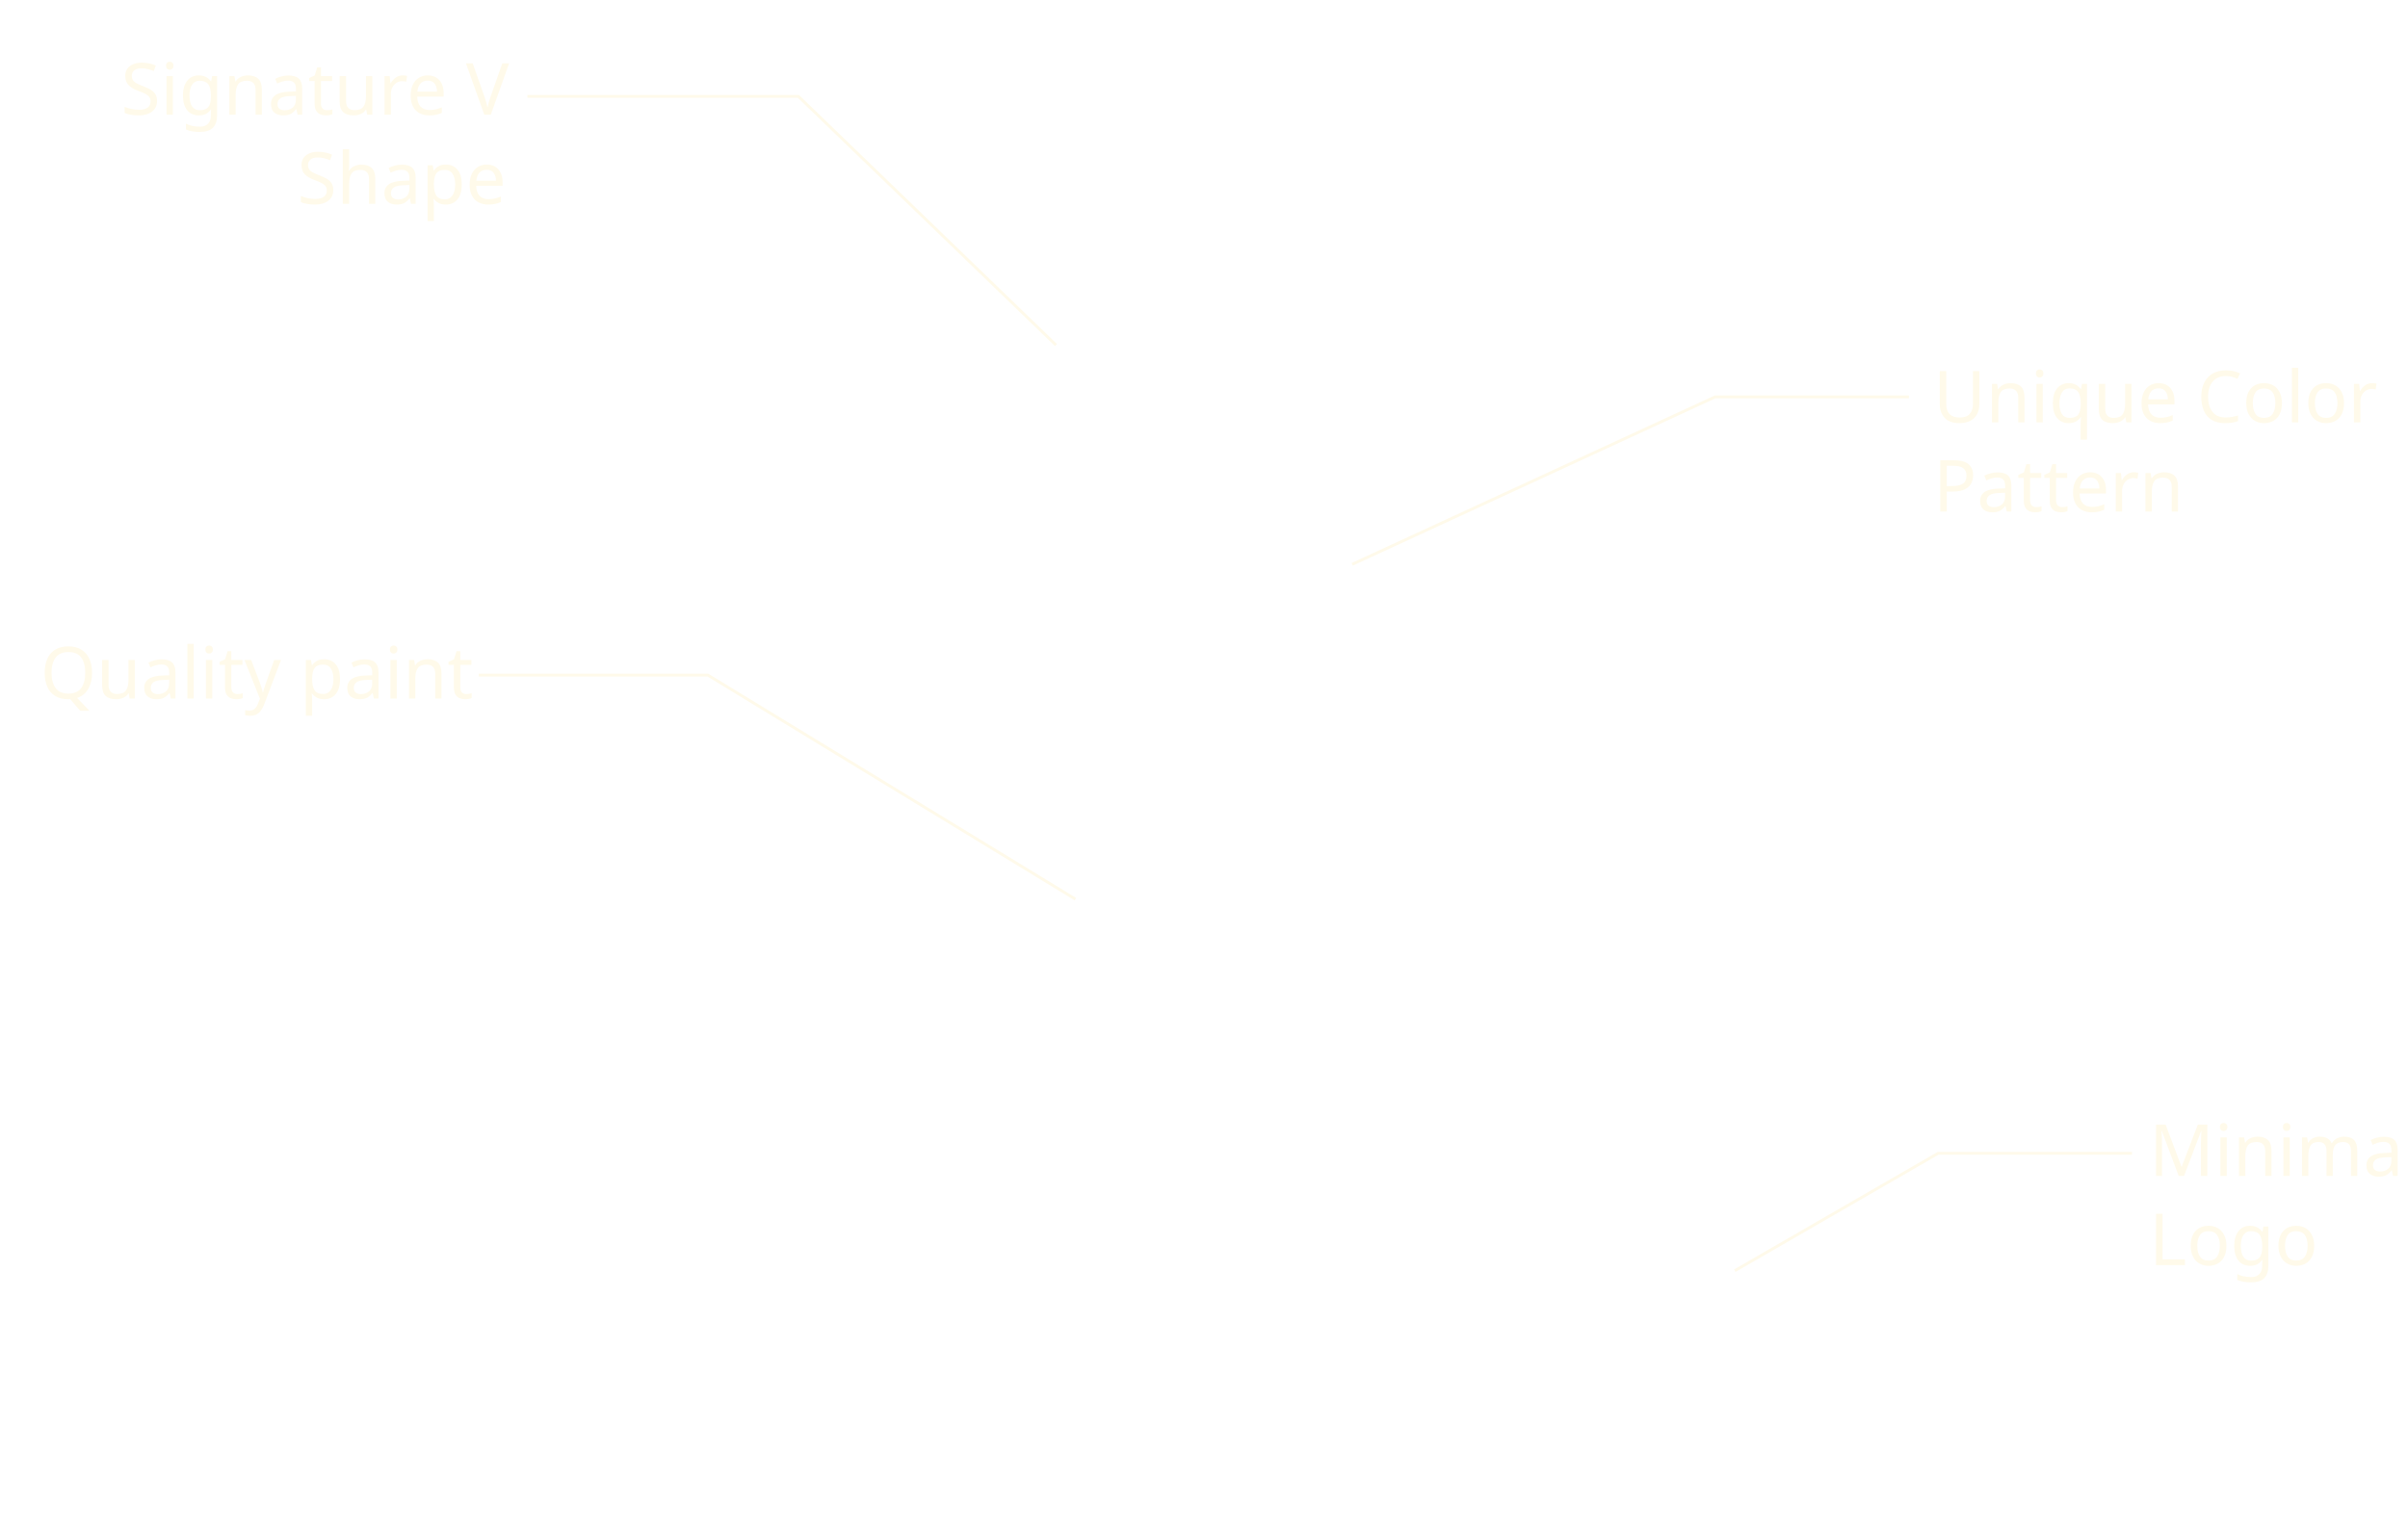
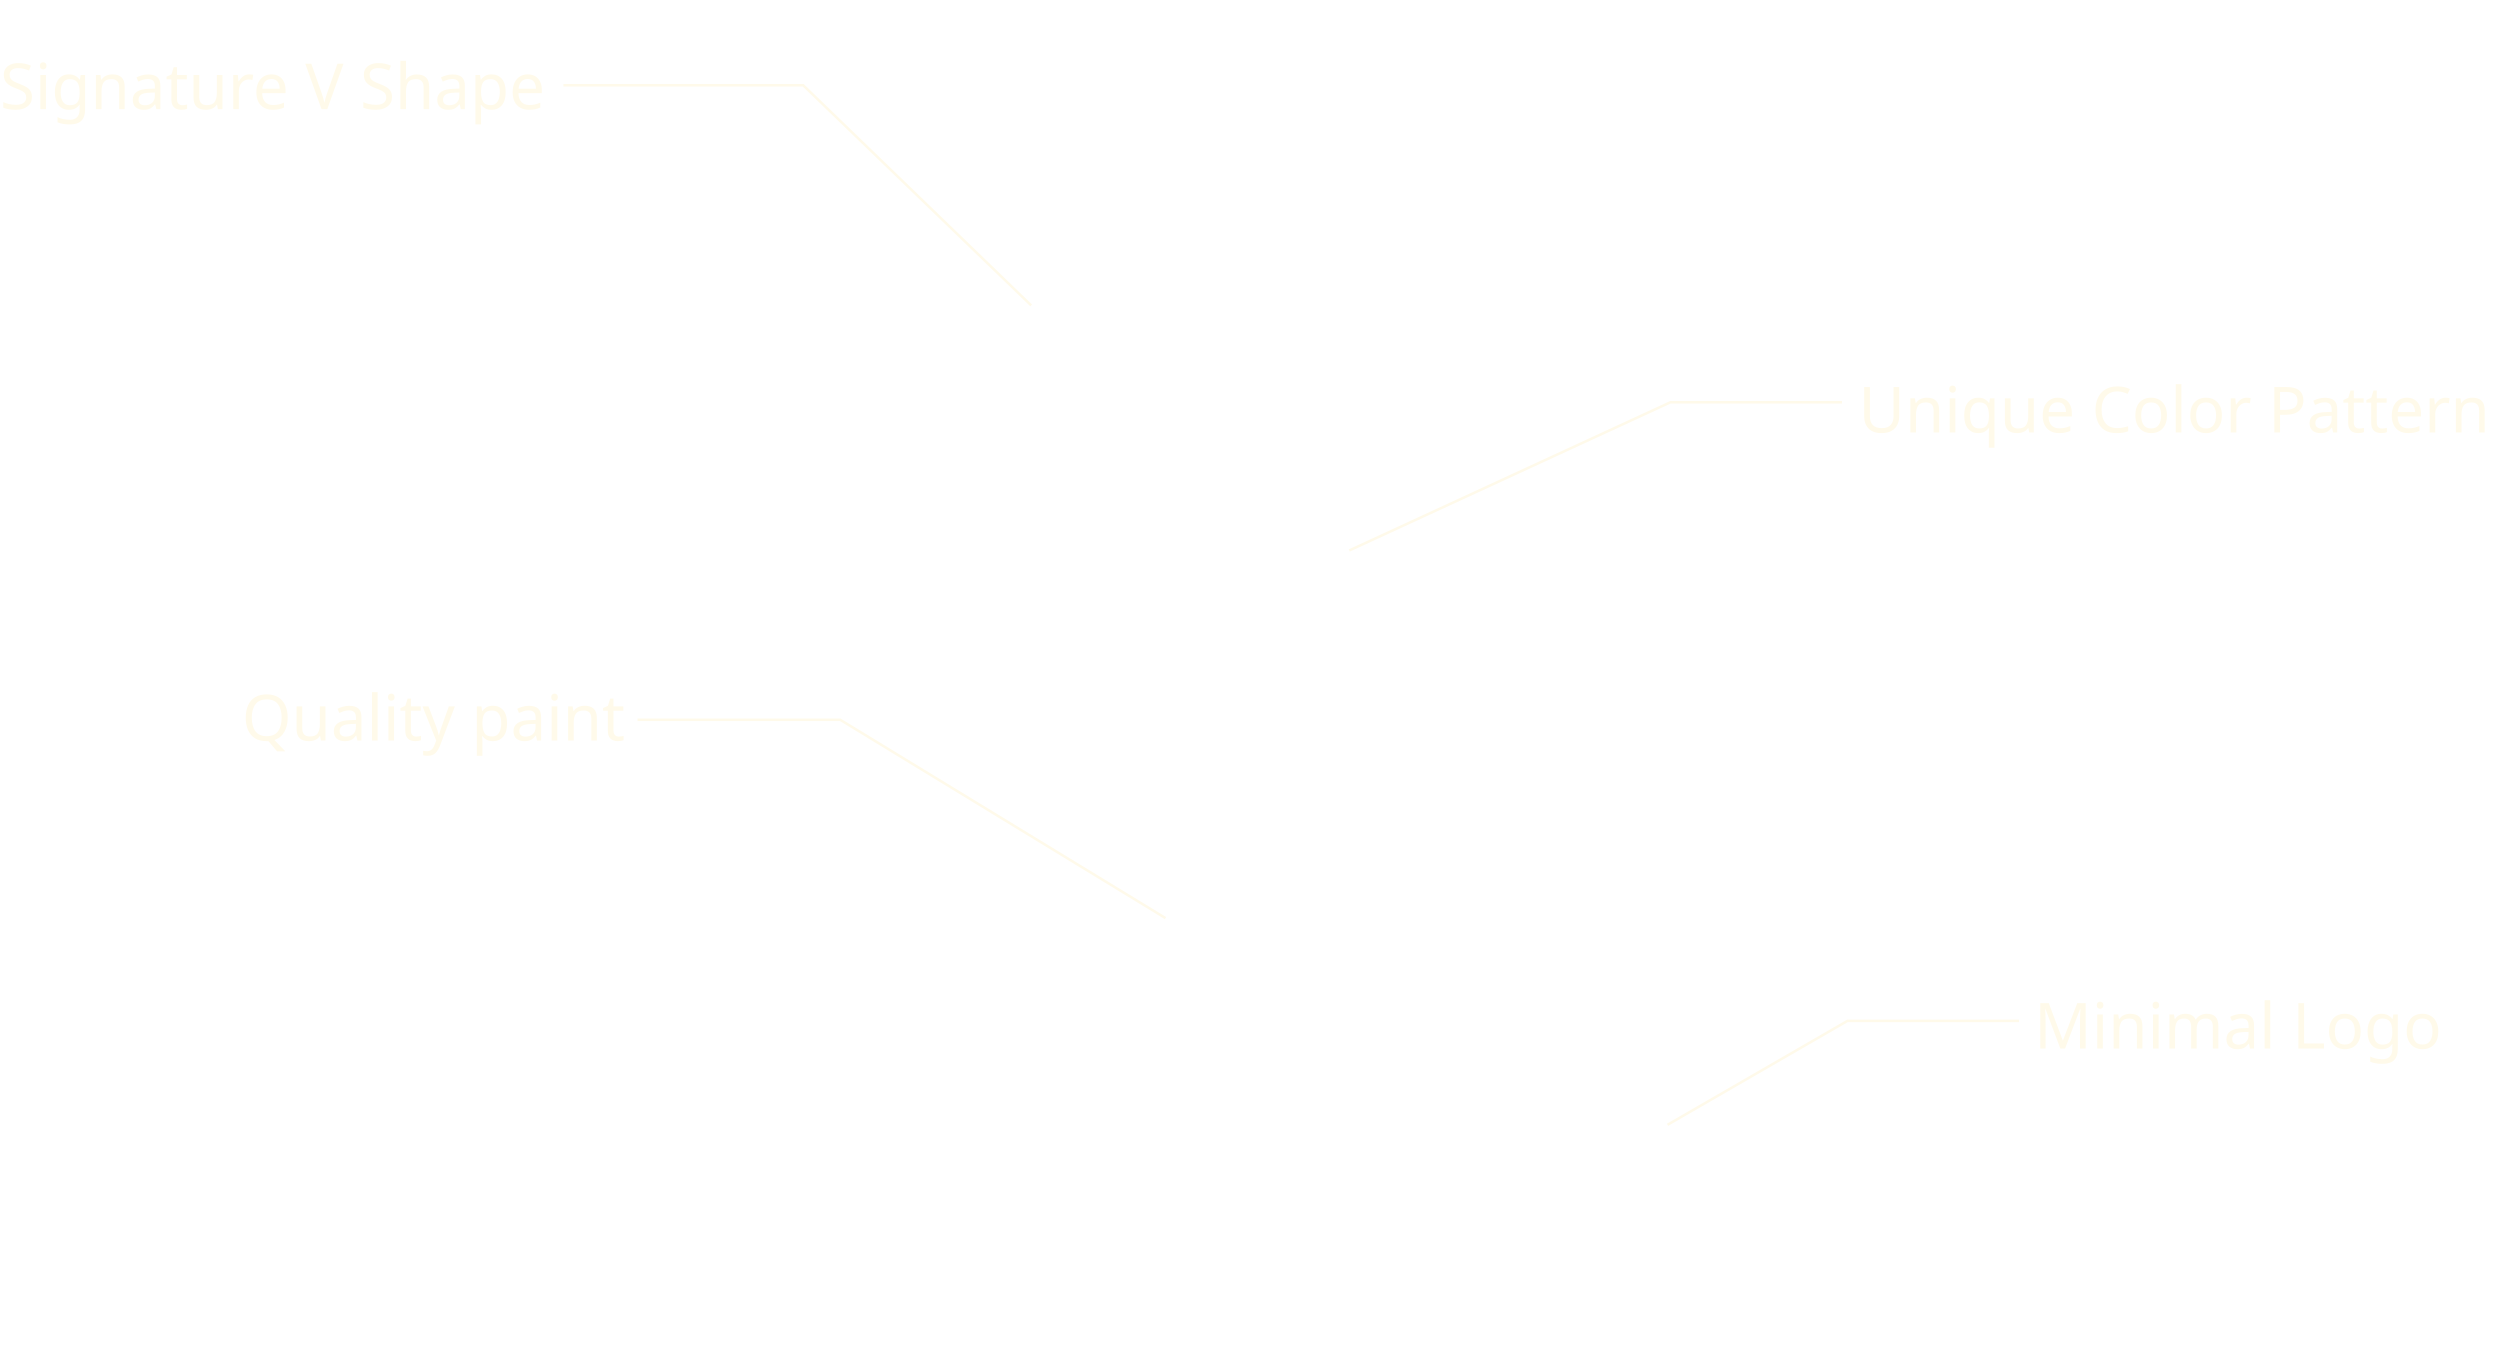
- <svg xmlns="http://www.w3.org/2000/svg" width="837" height="532" viewBox="0 0 837 532" fill="none">
+ <svg xmlns="http://www.w3.org/2000/svg" xmlns:xlink="http://www.w3.org/1999/xlink" width="982" height="532" viewBox="0 0 982 532" fill="none">
  <g id="Design">
+     <rect id="MoonShirt" x="276" y="18" width="429" height="514" fill="url(#pattern0)" />
    <g id="Pattern">
-       <text id="text5604" fill="#FFFAEA" style="white-space: pre" font-family="Quicksand" font-size="25" letter-spacing="0em">
-         <tspan x="672" y="146.875">Unique Color </tspan>
-         <tspan x="672" y="177.875">Pattern</tspan>
+       <text id="text5604" fill="#FFFAEA" xml:space="preserve" style="white-space: pre" font-family="Quicksand" font-size="25" letter-spacing="0em">
+         <tspan x="730" y="169.875">Unique Color Pattern</tspan>
      </text>
-       <path id="path5147-0" d="M663.537 138H596.153L470 196.221" stroke="#FFFAEA" stroke-width="0.989" />
+       <path id="path5147-0" d="M723.537 158H656.153L530 216.221" stroke="#FFFAEA" stroke-width="0.989" />
    </g>
    <g id="Paint">
-       <text id="text5604_2" fill="#FFFAEA" style="white-space: pre" font-family="Quicksand" font-size="25" letter-spacing="0em">
-         <tspan x="14.002" y="242.875">Quality paint</tspan>
+       <text id="text5604_2" fill="#FFFAEA" xml:space="preserve" style="white-space: pre" font-family="Quicksand" font-size="25" letter-spacing="0em">
+         <tspan x="95" y="290.875">Quality paint</tspan>
      </text>
-       <path id="path5147-0_2" d="M166.417 234.746H246.057L373.806 312.638" stroke="#FFFAEA" stroke-width="0.989" />
+       <path id="path5147-0_2" d="M250.417 282.746H330.057L457.806 360.638" stroke="#FFFAEA" stroke-width="0.989" />
    </g>
    <g id="SignatureV">
-       <text id="text5608" fill="#FFFAEA" style="white-space: pre" font-family="Quicksand" font-size="25" letter-spacing="0em">
-         <tspan x="42.04" y="39.875">Signature V </tspan>
-         <tspan x="103.295" y="70.875">Shape</tspan>
+       <text id="text5608" fill="#FFFAEA" xml:space="preserve" style="white-space: pre" font-family="Quicksand" font-size="25" letter-spacing="0em">
+         <tspan x="0" y="42.875">Signature V Shape</tspan>
      </text>
-       <path id="path5627" d="M183.317 33.5H277.5L367.048 119.968" stroke="#FFFAEA" stroke-width="0.989" />
+       <path id="path5627" d="M221.317 33.5H315.5L405.048 119.968" stroke="#FFFAEA" stroke-width="0.989" />
    </g>
    <g id="Logo">
-       <path id="path5627_2" d="M741.057 401H673.674L603 441.82" stroke="#FFFAEA" stroke-width="0.989" />
-       <text id="text5604_3" fill="#FFFAEA" style="white-space: pre" font-family="Quicksand" font-size="25" letter-spacing="0em">
-         <tspan x="747" y="408.875">Minimal</tspan>
-         <tspan x="747" y="439.875">Logo</tspan>
+       <text id="text5604_3" fill="#FFFAEA" xml:space="preserve" style="white-space: pre" font-family="Quicksand" font-size="25" letter-spacing="0em">
+         <tspan x="799" y="411.875">Minimal Logo</tspan>
      </text>
+       <path id="path5627_2" d="M793.057 401H725.674L655 441.82" stroke="#FFFAEA" stroke-width="0.989" />
    </g>
  </g>
+   <defs>
+     <pattern id="pattern0" patternContentUnits="objectBoundingBox" width="1" height="1">
+       <use xlink:href="#image0_805_15728" transform="matrix(0.00219682 0 0 0.00184302 -0.166234 -0.0610654)" />
+     </pattern>
+   </defs>
</svg>
